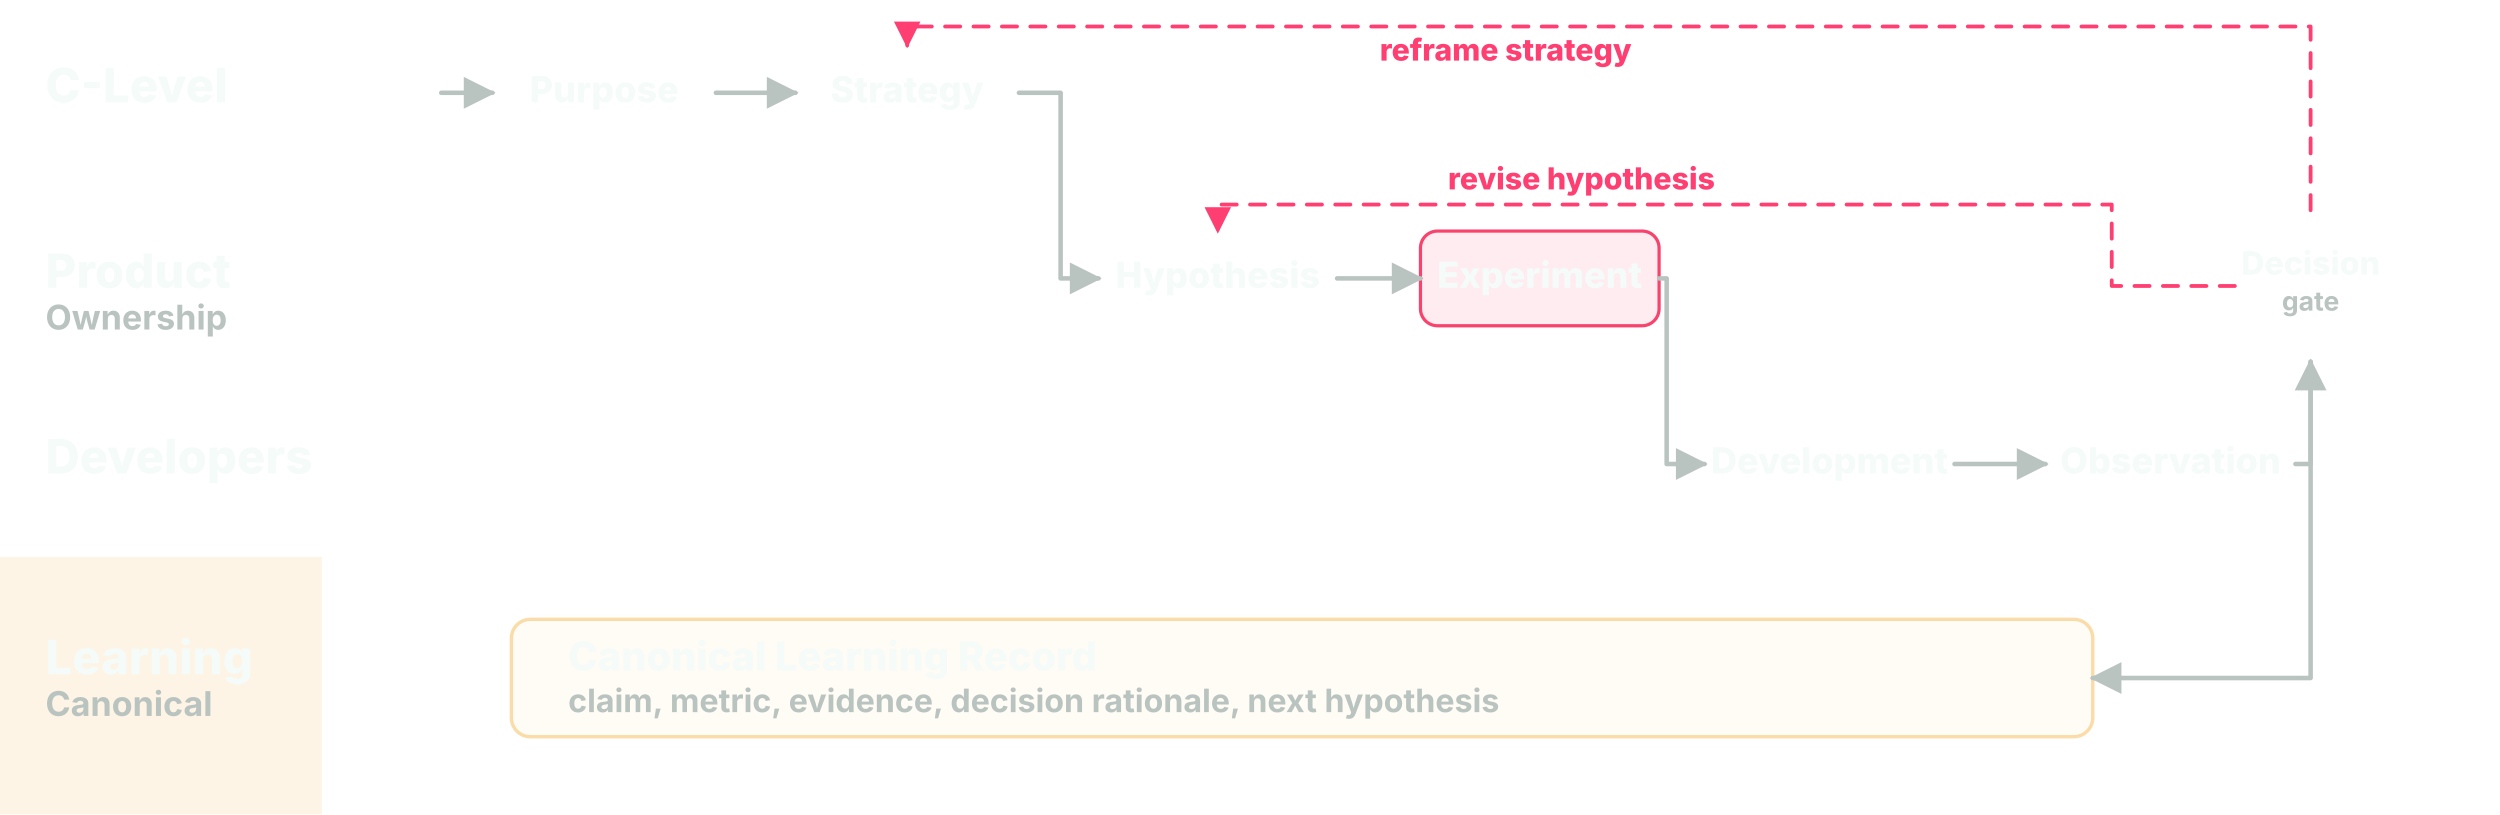
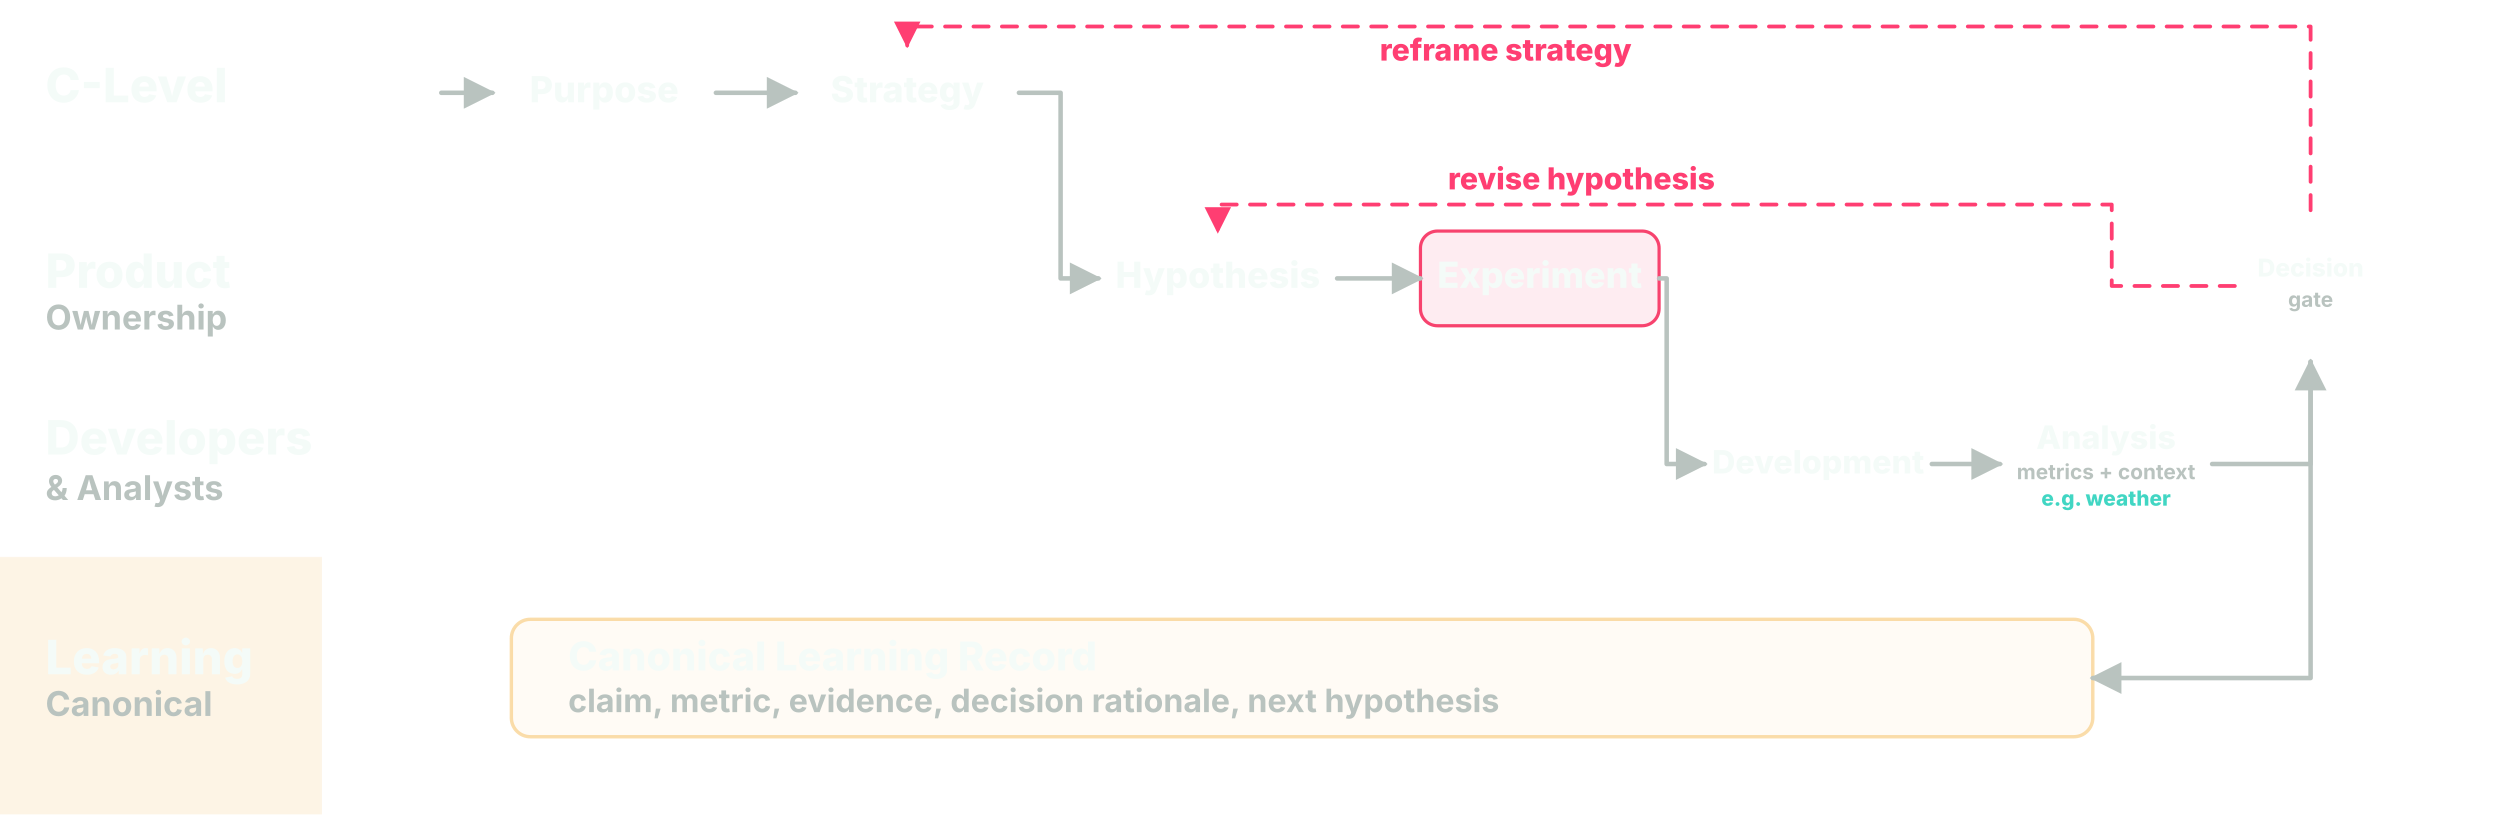
- <svg xmlns="http://www.w3.org/2000/svg" viewBox="0 0 1320 430" role="img" aria-label="BPMN-style shared reality process across C-Level, Product Ownership, Developers, and Learning lanes">
+ <svg xmlns="http://www.w3.org/2000/svg" viewBox="0 0 1320 430" role="img" aria-label="BPMN-style shared reality process across C-Level, Product Ownership, Developers and Analysts, and Learning lanes">
  <defs>
    <marker id="bpmn-arrow" viewBox="0 0 10 10" refX="9" refY="5" markerWidth="7" markerHeight="7" orient="auto-start-reverse">
      <path d="M 0 0 L 10 5 L 0 10 z" fill="#b9c3bf" />
    </marker>
    <marker id="bpmn-feedback-arrow" viewBox="0 0 10 10" refX="9" refY="5" markerWidth="7" markerHeight="7" orient="auto-start-reverse">
      <path d="M 0 0 L 10 5 L 0 10 z" fill="#ff3e72" />
    </marker>
  </defs>
  <rect x="0" y="0" width="1320" height="430" rx="14" fill="rgba(255,255,255,0.025)" stroke="rgba(255,255,255,0.12)" stroke-width="1.5" />
  <rect x="0" y="0" width="170" height="98" fill="rgba(255,255,255,0.08)" />
  <rect x="0" y="98" width="170" height="98" fill="rgba(255,255,255,0.065)" />
  <rect x="0" y="196" width="170" height="98" fill="rgba(255,255,255,0.05)" />
  <rect x="0" y="294" width="170" height="136" fill="rgba(246,197,111,0.18)" />
  <g stroke="rgba(255,255,255,0.13)" stroke-width="1.5">
    <line x1="0" y1="98" x2="1320" y2="98" />
    <line x1="0" y1="196" x2="1320" y2="196" />
    <line x1="0" y1="294" x2="1320" y2="294" />
    <line x1="170" y1="0" x2="170" y2="430" />
  </g>
  <g font-family="Inter, Arial, sans-serif" font-weight="800" fill="#f4fbf8">
    <text x="24" y="54" font-size="25">C-Level</text>
    <text x="24" y="152" font-size="25">Product</text>
    <text x="24" y="174" font-size="18" fill="#b9c3bf" font-weight="700">Ownership</text>
-     <text x="24" y="250" font-size="25">Developers</text>
+     <text x="24" y="240" font-size="25">Developers</text>
+     <text x="24" y="264" font-size="18" fill="#b9c3bf" font-weight="700">&amp; Analysts</text>
    <text x="24" y="356" font-size="25">Learning</text>
    <text x="24" y="378" font-size="18" fill="#b9c3bf" font-weight="700">Canonical</text>
  </g>
  <circle cx="215" cy="49" r="18" fill="rgba(255,255,255,0.04)" stroke="rgba(255,255,255,0.7)" stroke-width="4" />
  <g fill="rgba(255,255,255,0.045)" stroke="rgba(255,255,255,0.62)" stroke-width="1.7">
    <rect x="260" y="24" width="118" height="50" rx="9" />
    <rect x="420" y="24" width="118" height="50" rx="9" />
    <rect x="580" y="122" width="126" height="50" rx="9" />
    <rect x="750" y="122" width="126" height="50" rx="9" fill="rgba(247,67,110,0.1)" stroke="#f7436e" />
-     <rect x="900" y="220" width="132" height="50" rx="9" />
-     <rect x="1080" y="220" width="132" height="50" rx="9" />
+     <rect x="900" y="220" width="120" height="50" rx="9" />
+     <rect x="1056" y="216" width="112" height="58" rx="9" />
  </g>
  <g font-family="Inter, Arial, sans-serif" text-anchor="middle" fill="#f4fbf8" font-size="19" font-weight="760">
    <text x="319" y="54">Purpose</text>
    <text x="479" y="54">Strategy</text>
    <text x="643" y="152">Hypothesis</text>
    <text x="813" y="152">Experiment</text>
-     <text x="966" y="250">Development</text>
-     <text x="1146" y="250">Observation</text>
+     <text x="960" y="250" font-size="17">Development</text>
+     <text x="1112" y="237" font-size="17">Analysis</text>
+     <text x="1112" y="253" font-size="11" fill="#b9c3bf" font-weight="700">metrics + context</text>
+     <text x="1112" y="267" font-size="11" fill="#41d6c3" font-weight="760">e.g. weather</text>
  </g>
  <polygon points="1220,111 1260,151 1220,191 1180,151" fill="rgba(255,255,255,0.045)" stroke="rgba(255,255,255,0.62)" stroke-width="2" />
  <g font-family="Inter, Arial, sans-serif" text-anchor="middle" fill="#f4fbf8" font-weight="800">
-     <text x="1220" y="145" font-size="17">Decision</text>
-     <text x="1220" y="164" font-size="14" fill="#b9c3bf" font-weight="700">gate</text>
+     <text x="1220" y="146" font-size="13">Decision</text>
+     <text x="1220" y="162" font-size="11" fill="#b9c3bf" font-weight="700">gate</text>
  </g>
  <rect x="270" y="327" width="835" height="62" rx="10" fill="rgba(246,197,111,0.07)" stroke="rgba(246,197,111,0.58)" stroke-width="1.8" />
  <g font-family="Inter, Arial, sans-serif" fill="#f4fbf8">
    <text x="300" y="354" font-size="21" font-weight="830">Canonical Learning Record</text>
    <text x="300" y="376" font-size="17" font-weight="650" fill="#b9c3bf">claim, metric, evidence, decision rationale, next hypothesis</text>
  </g>
  <g fill="none" stroke="#b9c3bf" stroke-width="2.4" stroke-linecap="round" stroke-linejoin="round" marker-end="url(#bpmn-arrow)">
    <path d="M 233 49 L 260 49" />
    <path d="M 378 49 L 420 49" />
    <path d="M 538 49 L 560 49 L 560 147 L 580 147" />
    <path d="M 706 147 L 750 147" />
    <path d="M 876 147 L 880 147 L 880 245 L 900 245" />
-     <path d="M 1032 245 L 1080 245" />
-     <path d="M 1212 245 L 1220 245 L 1220 191" />
+     <path d="M 1020 245 L 1056 245" />
+     <path d="M 1168 245 L 1220 245 L 1220 191" />
    <path d="M 1220 191 L 1220 358 L 1105 358" />
  </g>
  <g fill="none" stroke="#ff3e72" stroke-width="2" stroke-linecap="round" stroke-linejoin="round" stroke-dasharray="8 7" marker-end="url(#bpmn-feedback-arrow)">
    <path d="M 1180 151 L 1115 151 L 1115 108 L 643 108 L 643 122" />
    <path d="M 1220 111 L 1220 14 L 479 14 L 479 24" />
  </g>
  <g font-family="Inter, Arial, sans-serif" text-anchor="middle" fill="#ff3e72" font-size="16" font-weight="760">
    <text x="835" y="100">revise hypothesis</text>
    <text x="795" y="32">reframe strategy</text>
  </g>
</svg>
